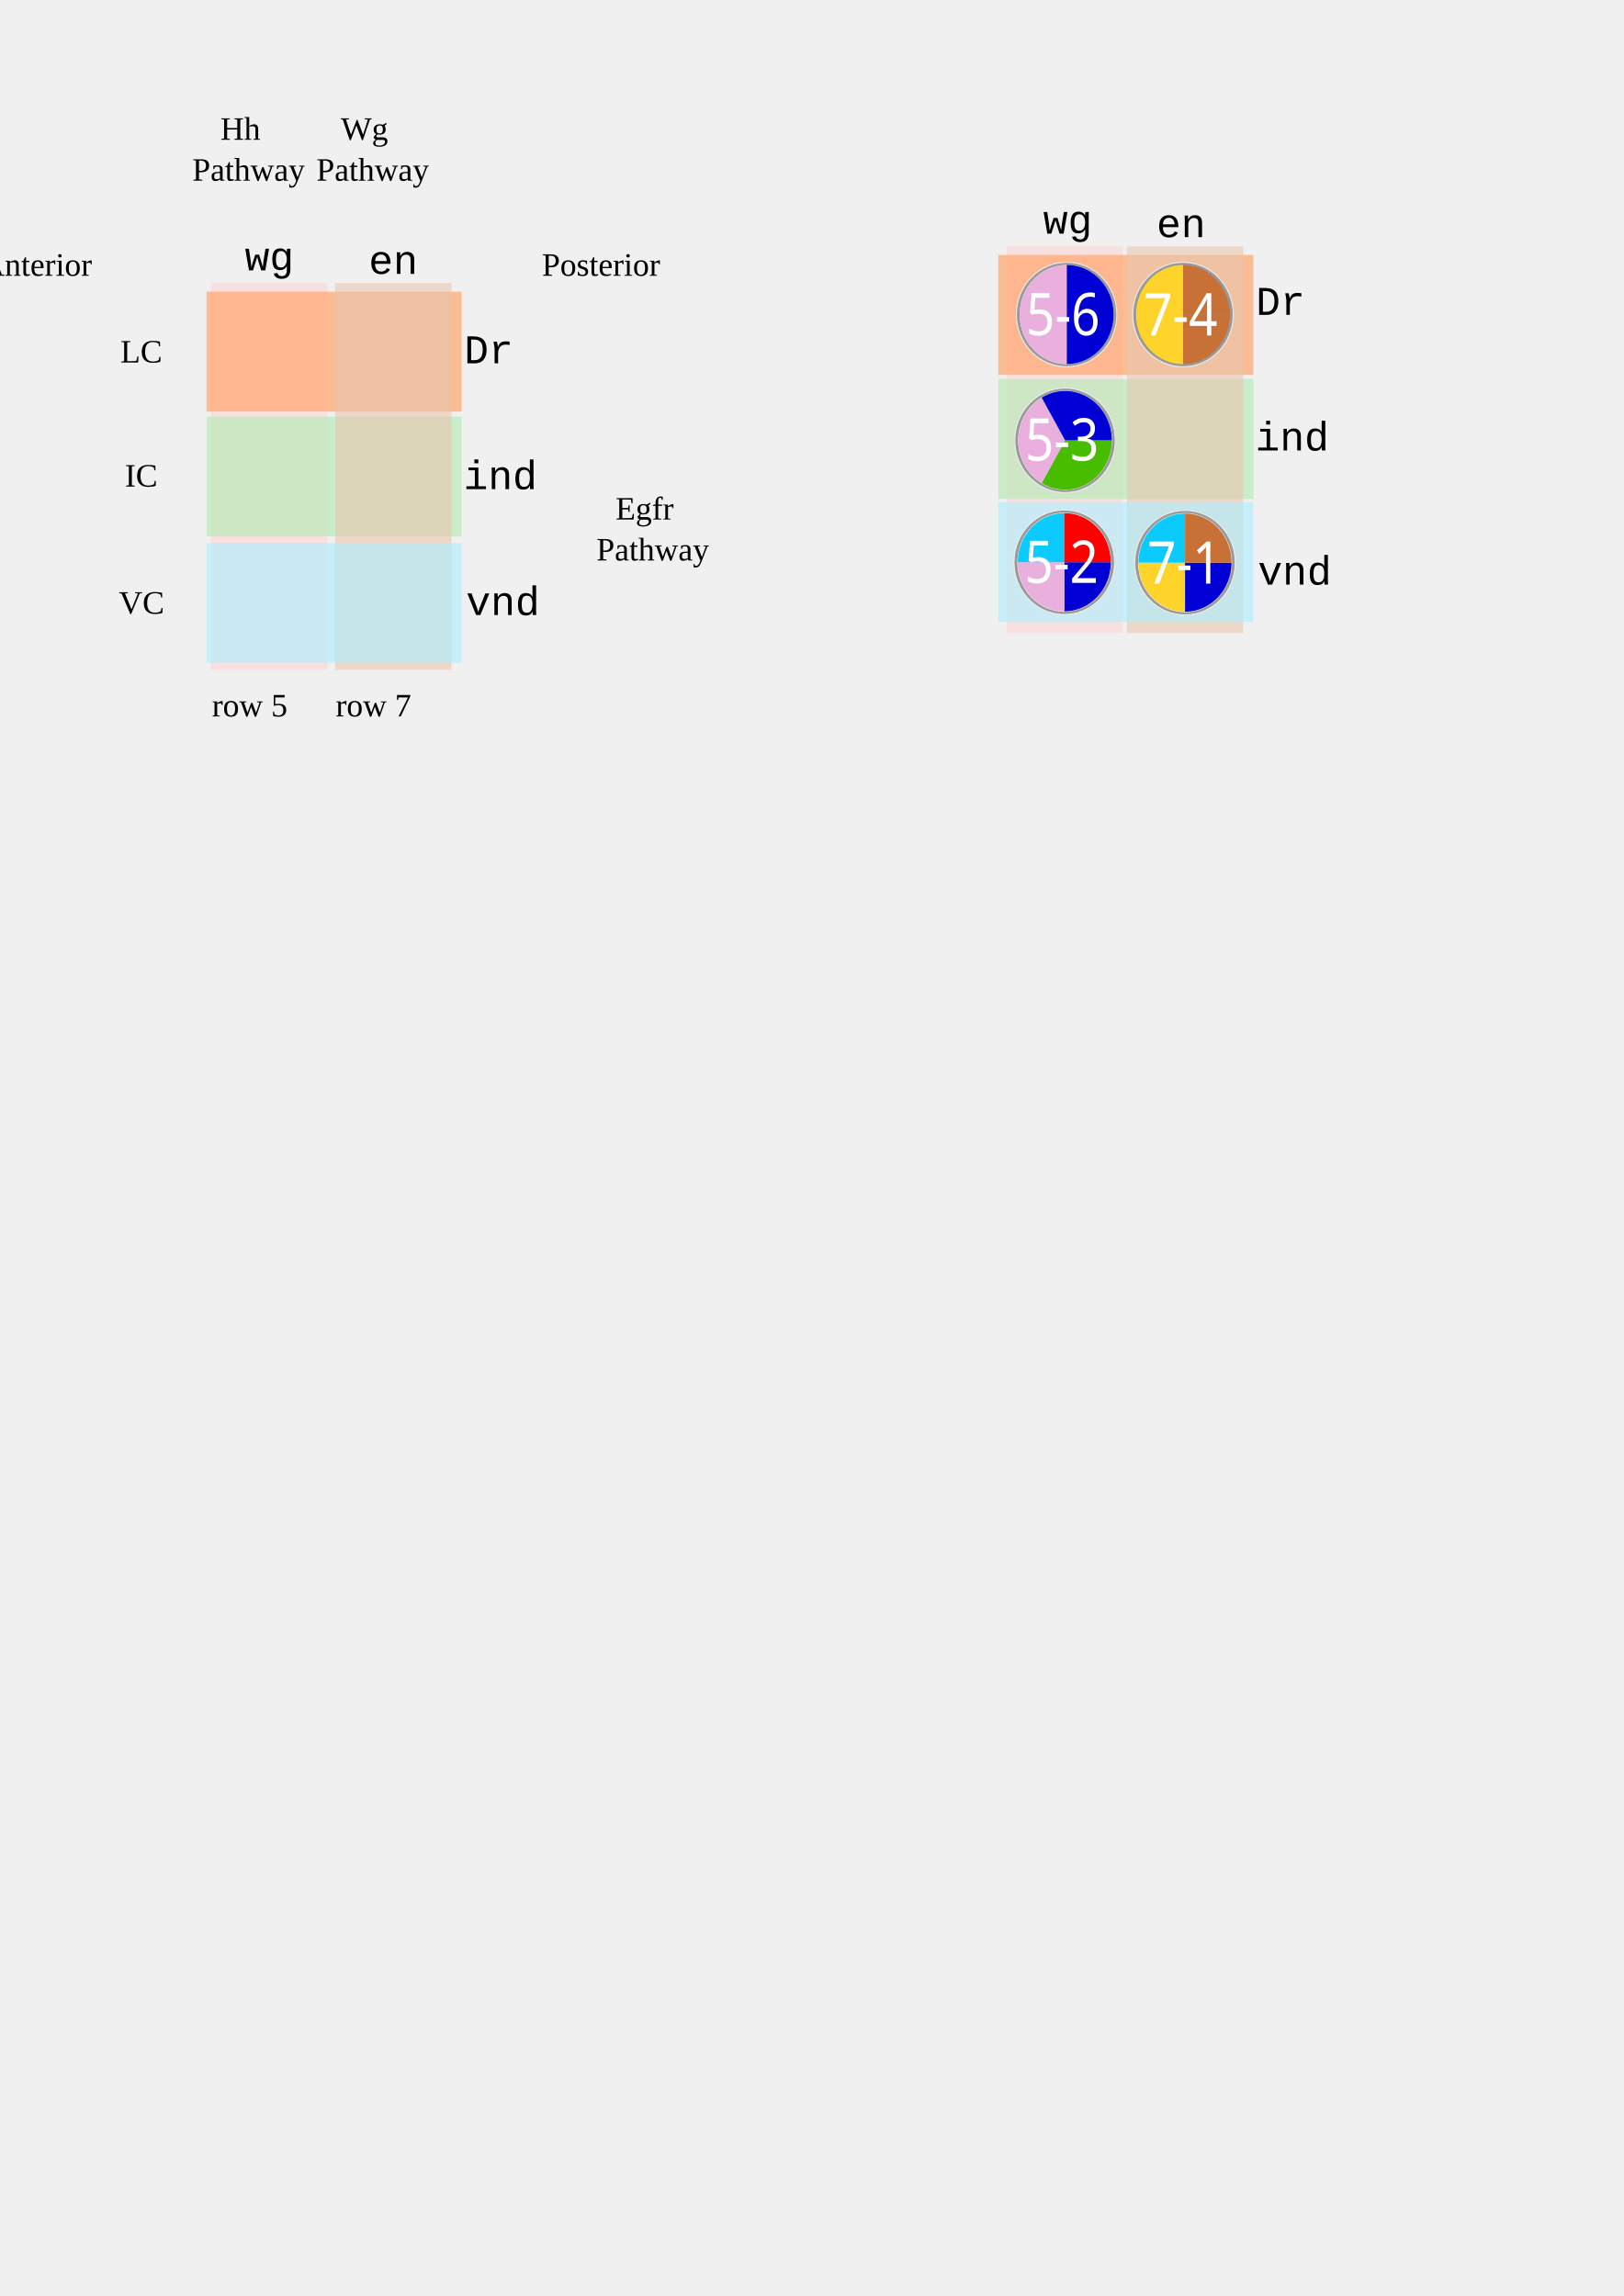
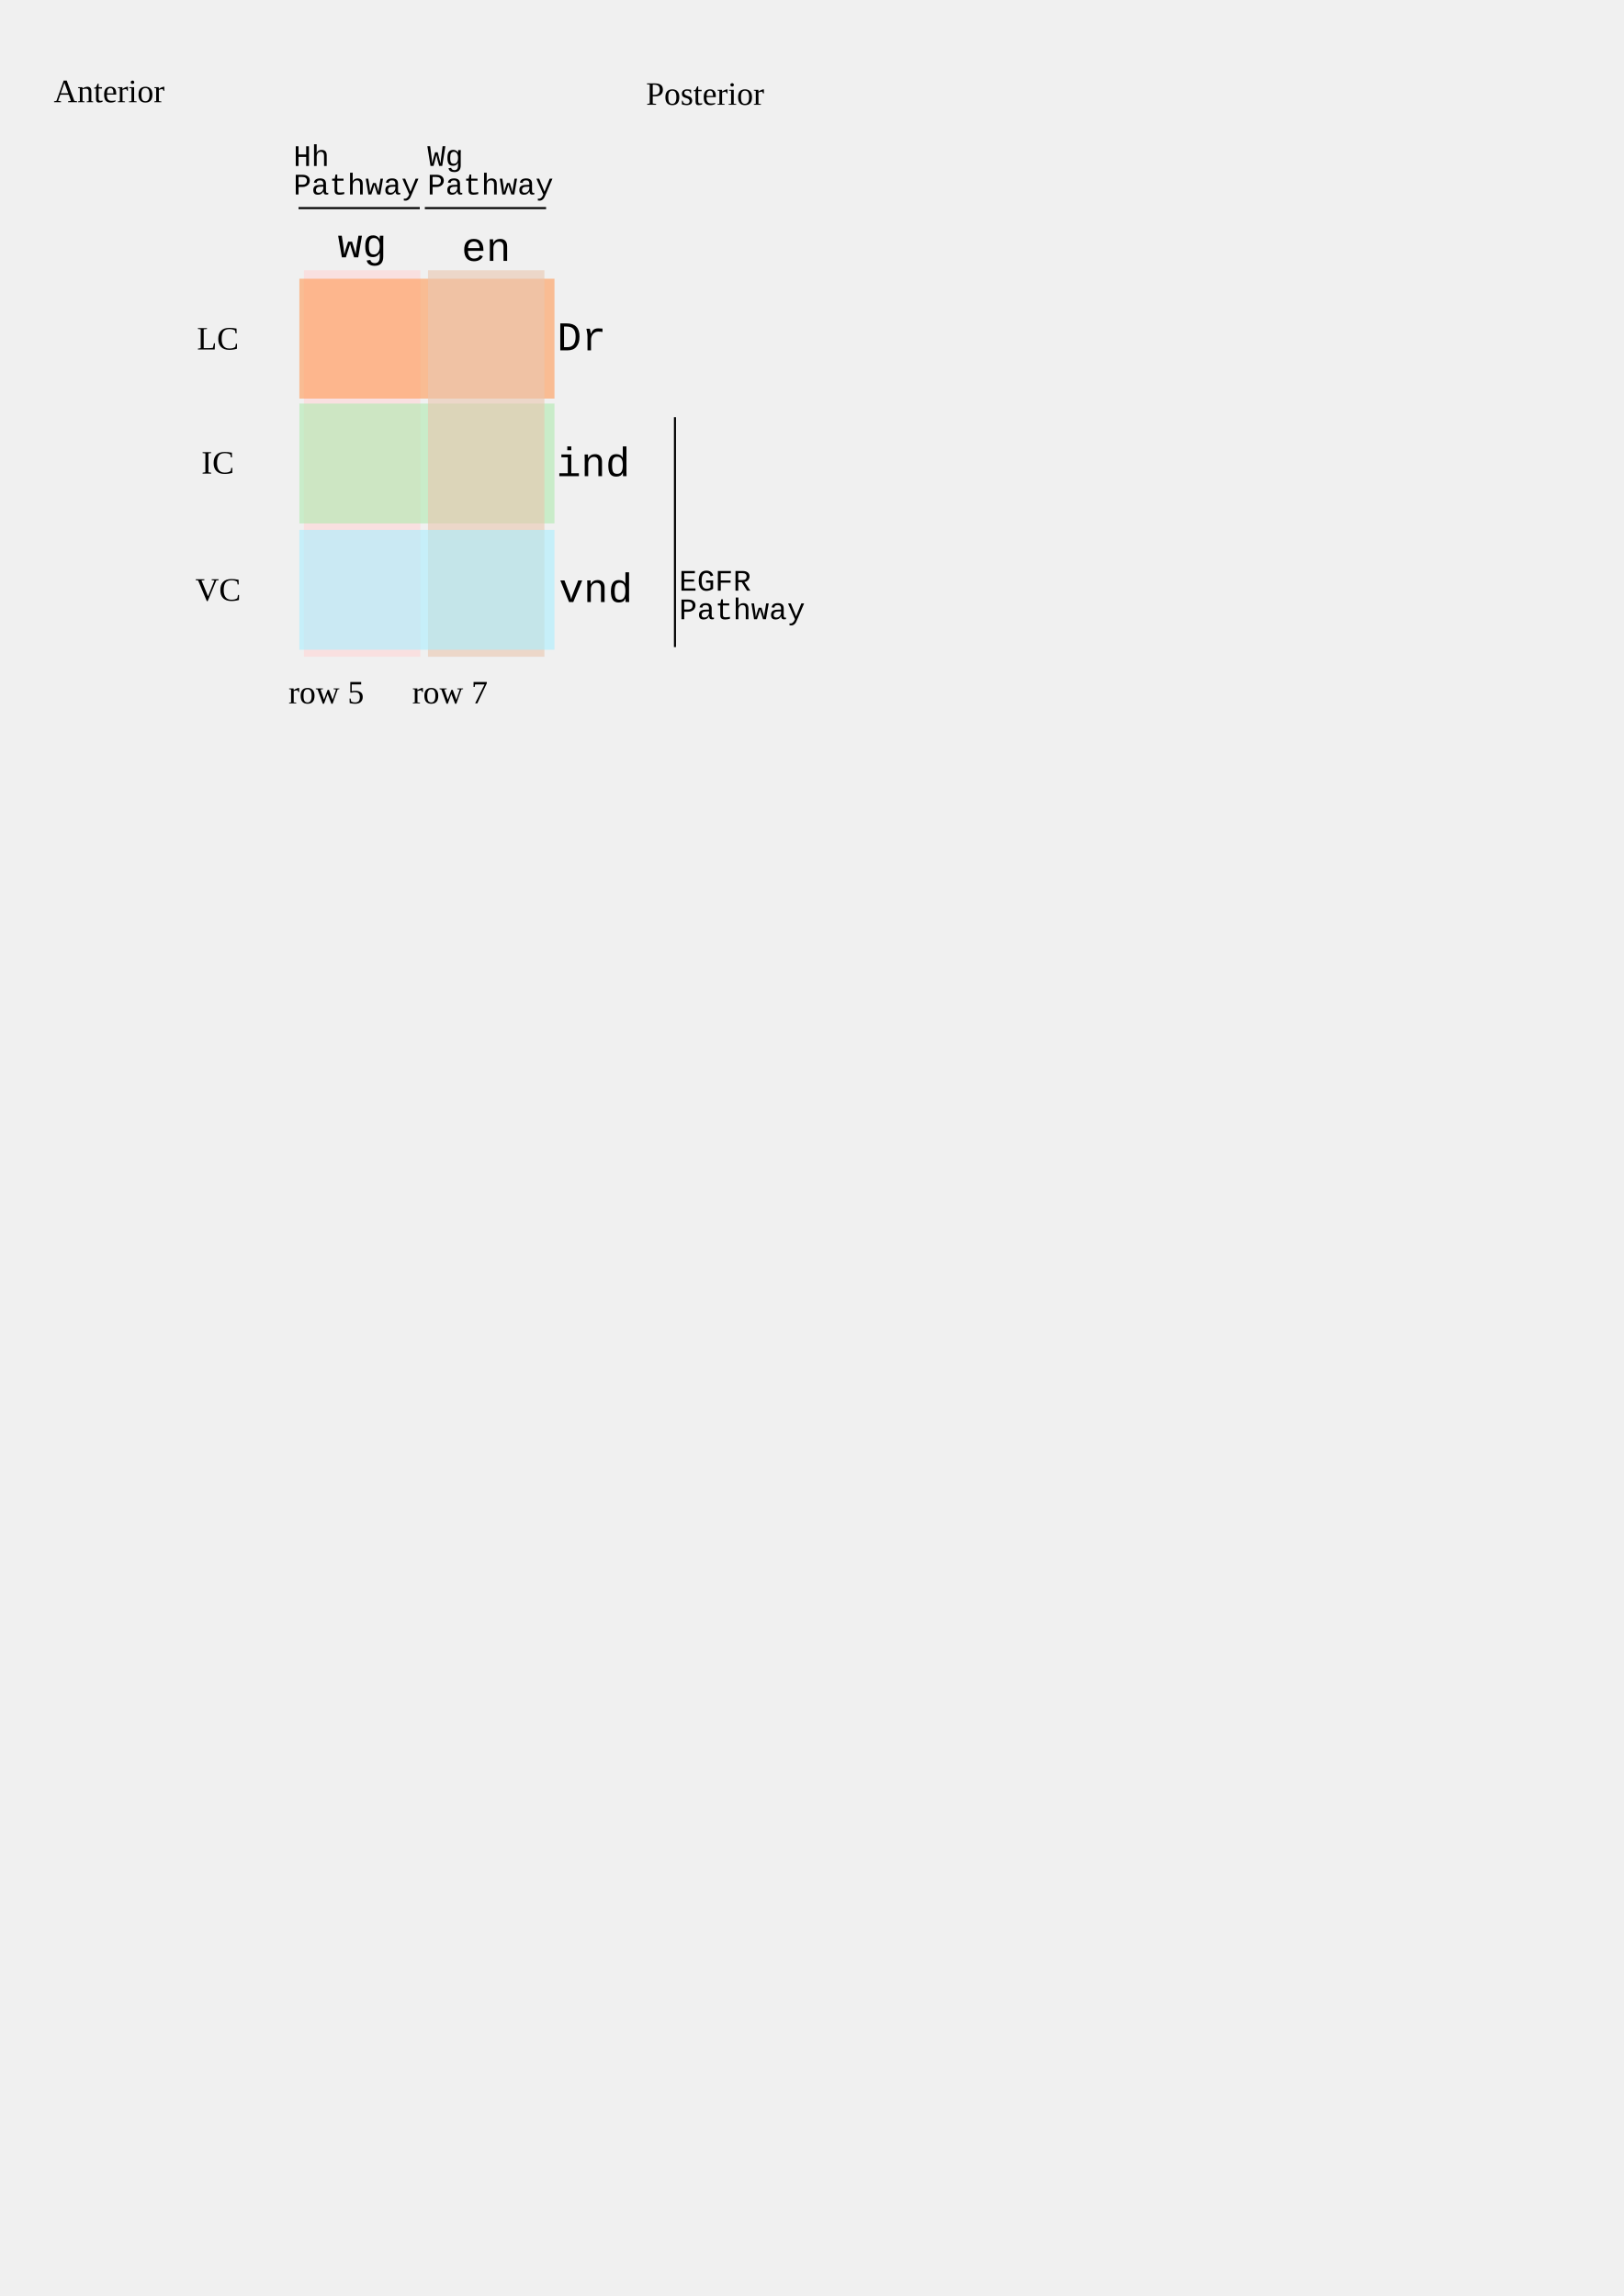
<svg xmlns="http://www.w3.org/2000/svg" width="210mm" height="297mm" viewBox="0 0 210 297" version="1.1" id="svg12131">
  <defs id="defs12128" />
  <g id="layer1">
-     <rect style="opacity:0.6;fill:#ffd5d5;fill-opacity:1;fill-rule:evenodd;stroke:#000000;stroke-width:0;stroke-linejoin:round;stroke-miterlimit:4;stroke-dasharray:none" id="rect1668" width="15.051" height="50" x="27.291" y="36.638" />
-     <rect style="opacity:0.6;fill:#ff9955;fill-opacity:1;fill-rule:evenodd;stroke:#000000;stroke-width:0;stroke-linejoin:round;stroke-miterlimit:4;stroke-dasharray:none" id="rect1668-3-9" width="15.505" height="32.995" x="37.735" y="-59.698" transform="rotate(90)" />
-     <rect style="opacity:0.6;fill:#afe9af;fill-opacity:1;fill-rule:evenodd;stroke:#000000;stroke-width:0;stroke-linejoin:round;stroke-miterlimit:4;stroke-dasharray:none" id="rect1668-3-9-5" width="15.505" height="32.995" x="53.885" y="-59.698" transform="rotate(90)" />
-     <rect style="opacity:0.6;fill:#e9c6af;fill-opacity:1;fill-rule:evenodd;stroke:#000000;stroke-width:0;stroke-linejoin:round;stroke-miterlimit:4;stroke-dasharray:none" id="rect1668-3" width="15.051" height="50" x="43.342" y="36.638" />
-     <rect style="opacity:0.6;fill:#aaeeff;fill-opacity:1;fill-rule:evenodd;stroke:#000000;stroke-width:0;stroke-linejoin:round;stroke-miterlimit:4;stroke-dasharray:none" id="rect1668-3-9-5-4" width="15.505" height="32.995" x="70.225" y="-59.698" transform="rotate(90)" />
-     <text xml:space="preserve" style="font-style:normal;font-variant:normal;font-weight:normal;font-stretch:normal;font-size:5.292px;line-height:1.25;font-family:'Courier New';-inkscape-font-specification:'Courier New';stroke-width:0.265" x="31.672" y="34.97" id="text5844">
-       <tspan id="tspan5842" style="font-style:normal;font-variant:normal;font-weight:normal;font-stretch:normal;font-size:5.292px;font-family:'Courier New';-inkscape-font-specification:'Courier New';stroke-width:0.265" x="31.672" y="34.97">wg</tspan>
-     </text>
-     <text xml:space="preserve" style="font-style:normal;font-variant:normal;font-weight:normal;font-stretch:normal;font-size:4.233px;line-height:1.25;font-family:'Times New Roman';-inkscape-font-specification:'Times New Roman, ';stroke-width:0.265" x="34.794" y="18.078" id="text5844-36">
-       <tspan id="tspan5842-9" style="font-style:normal;font-variant:normal;font-weight:normal;font-stretch:normal;font-size:4.233px;font-family:'Times New Roman';-inkscape-font-specification:'Times New Roman, ';text-align:center;text-anchor:middle;stroke-width:0.265" x="34.794" y="18.078">Hh</tspan>
-       <tspan style="font-style:normal;font-variant:normal;font-weight:normal;font-stretch:normal;font-size:4.233px;font-family:'Times New Roman';-inkscape-font-specification:'Times New Roman, ';text-align:center;text-anchor:middle;stroke-width:0.265" x="34.794" y="23.369" id="tspan8144">Pathway</tspan>
-     </text>
-     <text xml:space="preserve" style="font-style:normal;font-variant:normal;font-weight:normal;font-stretch:normal;font-size:4.233px;line-height:1.25;font-family:'Times New Roman';-inkscape-font-specification:'Times New Roman, ';stroke-width:0.265" x="7.367" y="35.668" id="text5844-36-5">
-       <tspan style="font-style:normal;font-variant:normal;font-weight:normal;font-stretch:normal;font-size:4.233px;font-family:'Times New Roman';-inkscape-font-specification:'Times New Roman, ';text-align:center;text-anchor:middle;stroke-width:0.265" x="7.367" y="35.668" id="tspan8144-15">Anterior</tspan>
-     </text>
-     <text xml:space="preserve" style="font-style:normal;font-variant:normal;font-weight:normal;font-stretch:normal;font-size:4.233px;line-height:1.25;font-family:'Times New Roman';-inkscape-font-specification:'Times New Roman, ';stroke-width:0.265" x="80.38" y="35.668" id="text5844-36-5-6">
-       <tspan style="font-style:normal;font-variant:normal;font-weight:normal;font-stretch:normal;font-size:4.233px;font-family:'Times New Roman';-inkscape-font-specification:'Times New Roman, ';text-align:center;text-anchor:middle;stroke-width:0.265" x="80.38" y="35.668" id="tspan8144-15-0">Posterior</tspan>
-     </text>
-     <text xml:space="preserve" style="font-style:normal;font-variant:normal;font-weight:normal;font-stretch:normal;font-size:4.233px;line-height:1.25;font-family:'Times New Roman';-inkscape-font-specification:'Times New Roman, ';stroke-width:0.265" x="34.943" y="92.668" id="text5844-36-0">
-       <tspan style="font-style:normal;font-variant:normal;font-weight:normal;font-stretch:normal;font-size:4.233px;font-family:'Times New Roman';-inkscape-font-specification:'Times New Roman, ';text-align:center;text-anchor:middle;stroke-width:0.265" x="34.943" y="92.668" id="tspan8144-5">row 5</tspan>
-     </text>
-     <text xml:space="preserve" style="font-style:normal;font-variant:normal;font-weight:normal;font-stretch:normal;font-size:4.233px;line-height:1.25;font-family:'Times New Roman';-inkscape-font-specification:'Times New Roman, ';stroke-width:0.265" x="20.926" y="46.889" id="text5844-36-0-0">
-       <tspan style="font-style:normal;font-variant:normal;font-weight:normal;font-stretch:normal;font-size:4.233px;font-family:'Times New Roman';-inkscape-font-specification:'Times New Roman, ';text-align:center;text-anchor:middle;stroke-width:0.265" x="20.926" y="46.889" id="tspan8144-5-0">LC</tspan>
-     </text>
-     <text xml:space="preserve" style="font-style:normal;font-variant:normal;font-weight:normal;font-stretch:normal;font-size:4.233px;line-height:1.25;font-family:'Times New Roman';-inkscape-font-specification:'Times New Roman, ';stroke-width:0.265" x="20.913" y="62.938" id="text5844-36-0-0-4">
-       <tspan style="font-style:normal;font-variant:normal;font-weight:normal;font-stretch:normal;font-size:4.233px;font-family:'Times New Roman';-inkscape-font-specification:'Times New Roman, ';text-align:center;text-anchor:middle;stroke-width:0.265" x="20.913" y="62.938" id="tspan8144-5-0-0">IC</tspan>
-     </text>
-     <text xml:space="preserve" style="font-style:normal;font-variant:normal;font-weight:normal;font-stretch:normal;font-size:4.233px;line-height:1.25;font-family:'Times New Roman';-inkscape-font-specification:'Times New Roman, ';stroke-width:0.265" x="20.956" y="79.379" id="text5844-36-0-0-1">
-       <tspan style="font-style:normal;font-variant:normal;font-weight:normal;font-stretch:normal;font-size:4.233px;font-family:'Times New Roman';-inkscape-font-specification:'Times New Roman, ';text-align:center;text-anchor:middle;stroke-width:0.265" x="20.956" y="79.379" id="tspan8144-5-0-2">VC</tspan>
-     </text>
-     <text xml:space="preserve" style="font-style:normal;font-variant:normal;font-weight:normal;font-stretch:normal;font-size:4.233px;line-height:1.25;font-family:'Times New Roman';-inkscape-font-specification:'Times New Roman, ';stroke-width:0.265" x="50.949" y="92.668" id="text5844-36-0-9">
-       <tspan style="font-style:normal;font-variant:normal;font-weight:normal;font-stretch:normal;font-size:4.233px;font-family:'Times New Roman';-inkscape-font-specification:'Times New Roman, ';text-align:center;text-anchor:middle;stroke-width:0.265" x="50.949" y="92.668" id="tspan8144-5-2">row 7</tspan>
-     </text>
-     <text xml:space="preserve" style="font-style:normal;font-variant:normal;font-weight:normal;font-stretch:normal;font-size:4.233px;line-height:1.25;font-family:'Times New Roman';-inkscape-font-specification:'Times New Roman, ';text-align:center;text-anchor:middle;stroke-width:0.265" x="50.845" y="18.078" id="text5844-36-7">
-       <tspan id="tspan5842-9-8" style="font-style:normal;font-variant:normal;font-weight:normal;font-stretch:normal;font-size:4.233px;font-family:'Times New Roman';-inkscape-font-specification:'Times New Roman, ';text-align:center;text-anchor:middle;stroke-width:0.265" x="50.845" y="18.078">Wg</tspan>
-       <tspan style="font-style:normal;font-variant:normal;font-weight:normal;font-stretch:normal;font-size:4.233px;font-family:'Times New Roman';-inkscape-font-specification:'Times New Roman, ';text-align:center;text-anchor:middle;stroke-width:0.265" x="50.845" y="23.369" id="tspan8144-1">Pathway</tspan>
-     </text>
-     <text xml:space="preserve" style="font-style:normal;font-variant:normal;font-weight:normal;font-stretch:normal;font-size:4.233px;line-height:1.25;font-family:'Times New Roman';-inkscape-font-specification:'Times New Roman, ';text-align:center;text-anchor:middle;stroke-width:0.265" x="87.075" y="67.202" id="text5844-36-7-0">
-       <tspan id="tspan5842-9-8-4" style="font-style:normal;font-variant:normal;font-weight:normal;font-stretch:normal;font-size:4.233px;font-family:'Times New Roman';-inkscape-font-specification:'Times New Roman, ';text-align:center;text-anchor:middle;stroke-width:0.265" x="87.075" y="67.202">Egfr</tspan>
-       <tspan style="font-style:normal;font-variant:normal;font-weight:normal;font-stretch:normal;font-size:4.233px;font-family:'Times New Roman';-inkscape-font-specification:'Times New Roman, ';text-align:center;text-anchor:middle;stroke-width:0.265" x="87.075" y="72.494" id="tspan8144-1-6">Pathway</tspan>
-     </text>
-     <text xml:space="preserve" style="font-style:normal;font-variant:normal;font-weight:normal;font-stretch:normal;font-size:5.292px;line-height:1.25;font-family:'Courier New';-inkscape-font-specification:'Courier New';stroke-width:0.265" x="60.027" y="46.999" id="text5844-1">
-       <tspan id="tspan5842-5" style="font-style:normal;font-variant:normal;font-weight:normal;font-stretch:normal;font-size:5.292px;font-family:'Courier New';-inkscape-font-specification:'Courier New';stroke-width:0.265" x="60.027" y="46.999">Dr</tspan>
-     </text>
-     <text xml:space="preserve" style="font-style:normal;font-variant:normal;font-weight:normal;font-stretch:normal;font-size:5.292px;line-height:1.25;font-family:'Courier New';-inkscape-font-specification:'Courier New';stroke-width:0.265" x="59.947" y="63.271" id="text5844-1-3">
-       <tspan id="tspan5842-5-4" style="font-style:normal;font-variant:normal;font-weight:normal;font-stretch:normal;font-size:5.292px;font-family:'Courier New';-inkscape-font-specification:'Courier New';stroke-width:0.265" x="59.947" y="63.271">ind</tspan>
-     </text>
-     <text xml:space="preserve" style="font-style:normal;font-variant:normal;font-weight:normal;font-stretch:normal;font-size:5.292px;line-height:1.25;font-family:'Courier New';-inkscape-font-specification:'Courier New';stroke-width:0.265" x="60.283" y="79.557" id="text5844-1-8">
-       <tspan id="tspan5842-5-1" style="font-style:normal;font-variant:normal;font-weight:normal;font-stretch:normal;font-size:5.292px;font-family:'Courier New';-inkscape-font-specification:'Courier New';stroke-width:0.265" x="60.283" y="79.557">vnd</tspan>
-     </text>
-     <text xml:space="preserve" style="font-style:normal;font-variant:normal;font-weight:normal;font-stretch:normal;font-size:5.292px;line-height:1.25;font-family:'Courier New';-inkscape-font-specification:'Courier New';stroke-width:0.265" x="47.681" y="35.426" id="text5844-3">
-       <tspan id="tspan5842-1" style="font-style:normal;font-variant:normal;font-weight:normal;font-stretch:normal;font-size:5.292px;font-family:'Courier New';-inkscape-font-specification:'Courier New';stroke-width:0.265" x="47.681" y="35.426">en</tspan>
-     </text>
-     <g id="g12126-3" transform="translate(14.03738,-53.11535)">
-       <g id="g1487-8" transform="matrix(0.2432072,0,0,0.2566447,102.0381,76.58721)">
-         <rect style="opacity:0.6;fill:#ffd5d5;fill-opacity:1;fill-rule:evenodd;stroke:#000000;stroke-width:0;stroke-linejoin:round;stroke-miterlimit:4;stroke-dasharray:none" id="rect1668-2" width="61.886" height="194.822" x="57.954" y="32.79" />
-         <rect style="opacity:0.6;fill:#ff9955;fill-opacity:1;fill-rule:evenodd;stroke:#000000;stroke-width:0;stroke-linejoin:round;stroke-miterlimit:4;stroke-dasharray:none" id="rect1668-3-9-3" width="60.416" height="135.666" x="37.064" y="-189.237" transform="rotate(90)" />
-         <rect style="opacity:0.6;fill:#afe9af;fill-opacity:1;fill-rule:evenodd;stroke:#000000;stroke-width:0;stroke-linejoin:round;stroke-miterlimit:4;stroke-dasharray:none" id="rect1668-3-9-5-5" width="60.416" height="135.666" x="99.597" y="-189.237" transform="rotate(90)" />
-         <rect style="opacity:0.6;fill:#e9c6af;fill-opacity:1;fill-rule:evenodd;stroke:#000000;stroke-width:0;stroke-linejoin:round;stroke-miterlimit:4;stroke-dasharray:none" id="rect1668-3-1" width="61.886" height="194.822" x="121.956" y="32.79" />
-         <rect style="opacity:0.6;fill:#aaeeff;fill-opacity:1;fill-rule:evenodd;stroke:#000000;stroke-width:0;stroke-linejoin:round;stroke-miterlimit:4;stroke-dasharray:none" id="rect1668-3-9-5-4-1" width="60.416" height="135.666" x="161.6" y="-189.237" transform="rotate(90)" />
-         <g id="g1409-9" transform="translate(31.30807,-65.03121)">
-           <g id="g1371-4">
-             <ellipse cx="57.807" cy="195.508" style="fill:#999999;stroke:#ececec;stroke-width:0.531" id="circle20478-8-6-6" rx="26.721" ry="26.342" />
-             <text xml:space="preserve" style="font-style:normal;font-weight:normal;font-size:6.143px;line-height:1.25;font-family:sans-serif;fill:#ffffff;fill-opacity:1;stroke:none;stroke-width:0.066" x="52.451" y="197.741" id="text20506-4-9-7">
-               <tspan id="tspan20504-7-7-5" style="font-size:6.143px;fill:#ffffff;stroke-width:0.066" x="52.451" y="197.741">5-3</tspan>
-             </text>
-             <ellipse cx="57.807" cy="195.508" style="fill:#f9f9f9;stroke:#ececec;stroke-width:0.249" id="circle5699-1" rx="24.876" ry="24.876" />
-             <path style="fill:#48bd00;fill-opacity:1;stroke:none;stroke-width:0.249" id="path5705-0" d="m 82.683,195.508 a 24.876,24.876 0 0 1 -12.438,21.543 24.876,24.876 0 0 1 -24.876,1e-5 l 12.438,-21.543 z" />
-             <path style="fill:#e9afdd;fill-opacity:1;stroke:none;stroke-width:0.249" id="path5711-5" d="M 45.369,217.051 A 24.876,24.876 0 0 1 32.931,195.508 24.876,24.876 0 0 1 45.369,173.965 l 12.438,21.543 z" />
-             <path style="fill:#0000d4;fill-opacity:1;stroke:none;stroke-width:0.249" id="path5717-8" d="m 45.369,173.965 a 24.876,24.876 0 0 1 24.876,-2e-5 24.876,24.876 0 0 1 12.438,21.543 l -24.876,3e-5 z" />
-           </g>
-           <text xml:space="preserve" style="font-style:normal;font-variant:normal;font-weight:normal;font-stretch:normal;font-size:28.222px;line-height:1.25;font-family:'PT Sans Caption';-inkscape-font-specification:'PT Sans Caption';fill:#ffffff;fill-opacity:1;stroke:none;stroke-width:0.24" x="38.498" y="195.329" id="text20506-7-9" transform="scale(0.9494964,1.05319)">
-             <tspan id="tspan20504-1-9" style="font-style:normal;font-variant:normal;font-weight:normal;font-stretch:normal;font-size:28.222px;font-family:'PT Sans Caption';-inkscape-font-specification:'PT Sans Caption';fill:#ffffff;stroke-width:0.24" x="38.498" y="195.329">5-3</tspan>
-           </text>
-         </g>
-         <g id="g1397-8" transform="translate(30.7893,-62.46048)">
-           <ellipse cx="57.906" cy="254.385" style="fill:#999999;stroke:#ececec;stroke-width:0.531" id="circle20478-8-1-4" rx="26.721" ry="26.342" />
-           <g id="g1361-5">
-             <ellipse cx="57.906" cy="254.385" style="fill:#f9f9f9;stroke:#ececec;stroke-width:0.495" id="circle20478-3" rx="24.753" ry="24.753" />
-             <path style="fill:#0000d4;fill-opacity:1;stroke:none;stroke-width:0.495" id="path20484-20" d="M 82.659,254.385 A 24.753,24.753 0 0 1 57.906,279.137 v -24.753 z" />
-             <path style="fill:#e9afdd;fill-opacity:1;stroke:none;stroke-width:0.495" id="path20490-5" d="M 57.906,279.137 A 24.753,24.753 0 0 1 33.153,254.385 h 24.753 z" />
-             <path style="fill:#0bcbfe;fill-opacity:1;stroke:none;stroke-width:0.495" id="path20496-4" d="m 33.153,254.385 a 24.753,24.753 0 0 1 24.753,-24.753 v 24.753 z" />
-             <path style="fill:#ff0000;fill-opacity:1;stroke:none;stroke-width:0.495" id="path20502-10" d="m 57.906,229.632 a 24.753,24.753 0 0 1 24.753,24.753 l -24.753,4e-5 z" />
-             <ellipse id="path20626-86" style="fill:#ffffff;stroke:#000000;stroke-width:0.131" cx="60.304" cy="244.459" rx="0.026" ry="0.026" />
-             <ellipse id="path20628-4" style="fill:#ffffff;stroke:#000000;stroke-width:0.131" cx="60.304" cy="244.459" rx="0.026" ry="0.026" />
-           </g>
-           <text xml:space="preserve" style="font-style:normal;font-variant:normal;font-weight:normal;font-stretch:normal;font-size:28.222px;line-height:1.25;font-family:'PT Sans Caption';-inkscape-font-specification:'PT Sans Caption';fill:#ffffff;fill-opacity:1;stroke:none;stroke-width:0.24" x="38.771" y="251.415" id="text20506-7-1-7" transform="scale(0.9494964,1.05319)">
-             <tspan id="tspan20504-1-5-1" style="font-style:normal;font-variant:normal;font-weight:normal;font-stretch:normal;font-size:28.222px;font-family:'PT Sans Caption';-inkscape-font-specification:'PT Sans Caption';fill:#ffffff;stroke-width:0.24" x="38.771" y="251.415">5-2</tspan>
-           </text>
-         </g>
-         <g id="g1606-5" transform="translate(50.5013,-68.3401)">
-           <ellipse cx="39.454" cy="135.418" style="fill:#999999;stroke:#ececec;stroke-width:0.531" id="circle20478-8-9-3" rx="26.721" ry="26.342" />
-           <circle cx="39.454" cy="135.418" style="fill:#f9f9f9;stroke:#ececec;stroke-width:0.249" id="circle24284-4" r="24.876" />
-           <g id="g31595-2" transform="matrix(0.5,0,0,1,76.65398,-178.6432)">
-             <path style="fill:#0000d4;fill-opacity:1;stroke:none" id="path24290-9" transform="rotate(-90)" d="m -289.061,-74.401 a 25,50 0 0 1 -25,50 25,50 0 0 1 -25,-50 h 25 z" />
-             <path style="fill:#e9afdd;fill-opacity:1;stroke:none" id="path24296-5" transform="rotate(-90)" d="m -339.061,-74.401 a 25,50 0 0 1 25,-50 25,50 0 0 1 25,50 l -25,6.5e-5 z" />
-           </g>
-           <text xml:space="preserve" style="font-style:normal;font-variant:normal;font-weight:normal;font-stretch:normal;font-size:28.222px;line-height:1.25;font-family:'PT Sans Caption';-inkscape-font-specification:'PT Sans Caption';fill:#ffffff;fill-opacity:1;stroke:none;stroke-width:0.24" x="18.858" y="138.457" id="text20506-7-3-3" transform="scale(0.9494964,1.05319)">
-             <tspan style="font-style:normal;font-variant:normal;font-weight:normal;font-stretch:normal;font-size:28.222px;font-family:'PT Sans Caption';-inkscape-font-specification:'PT Sans Caption';fill:#ffffff;stroke-width:0.24" x="18.858" y="138.457" id="tspan1135-1">5-6</tspan>
-           </text>
-         </g>
-         <g id="g1457-6" transform="translate(34.55704,-62.25049)">
-           <ellipse cx="118.342" cy="254.385" style="fill:#999999;stroke:#ececec;stroke-width:0.531" id="circle20478-8-7-9" rx="26.721" ry="26.342" />
-           <g id="g1439-6">
-             <g id="g1352-1">
-               <circle cx="118.342" cy="254.385" style="fill:#f9f9f9;stroke:#ececec;stroke-width:0.495" id="circle20478-8-4-4" r="24.752" />
-               <path style="fill:#0000d4;fill-opacity:1;stroke:none" id="path20484-2-0-8" d="m 143.095,254.385 a 24.752,24.752 0 0 1 -24.752,24.752 v -24.752 z" />
-               <path style="fill:#ffd42a;fill-opacity:1;stroke:none" id="path20490-9-6-8" d="M 118.342,279.137 A 24.752,24.752 0 0 1 93.59,254.385 h 24.752 z" />
-               <path style="fill:#0bcbfe;fill-opacity:1;stroke:none" id="path20496-6-4-4" d="m 93.59,254.385 a 24.752,24.752 0 0 1 24.752,-24.752 v 24.752 z" />
-               <path style="fill:#c87137;fill-opacity:1;stroke:none" id="path20502-1-9-8" d="m 118.342,229.632 a 24.752,24.752 0 0 1 24.752,24.752 l -24.752,4e-5 z" />
-               <circle id="path20626-8-3-6" style="fill:#ffffff;stroke:#000000;stroke-width:0.131" cx="121.345" cy="244.822" r="0.026" />
-               <circle id="path20628-1-9-3" style="fill:#ffffff;stroke:#000000;stroke-width:0.131" cx="118.342" cy="254.385" r="0.026" />
-               <circle id="path20630-2-4-0" style="fill:#ffffff;stroke:#000000;stroke-width:0.131" cx="122.32" cy="237.998" r="0.026" />
-               <circle id="path20626-8-7-3-2" style="fill:#ffffff;stroke:#000000;stroke-width:0.131" cx="118.342" cy="254.385" r="0.026" />
-               <circle id="path20630-2-3-3-5" style="fill:#ffffff;stroke:#000000;stroke-width:0.131" cx="118.342" cy="254.385" r="0.026" />
-               <text xml:space="preserve" style="font-style:normal;font-variant:normal;font-weight:normal;font-stretch:normal;font-size:28.222px;line-height:1.25;font-family:'PT Sans Caption';-inkscape-font-specification:'PT Sans Caption';fill:#ffffff;fill-opacity:1;stroke:none;stroke-width:0.24" x="103.571" y="251.584" id="text20506-7-3-4-4-3" transform="scale(0.9494964,1.05319)">
-                 <tspan style="font-style:normal;font-variant:normal;font-weight:normal;font-stretch:normal;font-size:28.222px;font-family:'PT Sans Caption';-inkscape-font-specification:'PT Sans Caption';fill:#ffffff;stroke-width:0.24" x="103.571" y="251.584" id="tspan1135-7-5-8">7-1</tspan>
-               </text>
-             </g>
-           </g>
-         </g>
-         <g id="g1597-3" transform="translate(50.5013,-68.3401)">
-           <ellipse cx="101.348" cy="135.418" style="fill:#999999;stroke:#ececec;stroke-width:0.531" id="circle20478-8-0-4" rx="26.721" ry="26.342" />
-           <path style="fill:#c87137;fill-opacity:1;stroke:none;stroke-width:0.5" id="path20484-2-2" d="m 126.348,135.418 a 25,25 0 0 1 -25,25 v -25 z" />
-           <path style="fill:#c87137;fill-opacity:1;stroke:none;stroke-width:0.5" id="path20502-1-0" d="m 101.348,110.418 a 25,25 0 0 1 25,25 l -25,3e-5 z" />
-           <ellipse id="path20626-8-1" style="fill:#ffffff;stroke:#000000;stroke-width:0.126" cx="101.865" cy="126.116" rx="0.025" ry="0.025" />
-           <ellipse id="path20628-1-3" style="fill:#ffffff;stroke:#000000;stroke-width:0.126" cx="101.865" cy="126.116" rx="0.025" ry="0.025" />
-           <ellipse id="path20630-2-2" style="fill:#ffffff;stroke:#000000;stroke-width:0.126" cx="102.8" cy="119.567" rx="0.025" ry="0.025" />
-           <path style="fill:#ffd42a;fill-opacity:1;stroke:none;stroke-width:0.707" id="path24296-0-9" transform="rotate(-90)" d="m -160.418,101.348 a 25,25 0 0 1 25,-25 25,25 0 0 1 25,25 l -25,3e-5 z" />
-           <text xml:space="preserve" style="font-style:normal;font-variant:normal;font-weight:normal;font-stretch:normal;font-size:28.222px;line-height:1.25;font-family:'PT Sans Caption';-inkscape-font-specification:'PT Sans Caption';fill:#ffffff;fill-opacity:1;stroke:none;stroke-width:0.24" x="84.699" y="138.598" id="text20506-7-3-4-0" transform="scale(0.9494964,1.05319)">
-             <tspan style="font-style:normal;font-variant:normal;font-weight:normal;font-stretch:normal;font-size:28.222px;font-family:'PT Sans Caption';-inkscape-font-specification:'PT Sans Caption';fill:#ffffff;stroke-width:0.24" x="84.699" y="138.598" id="tspan1135-7-9">7-4</tspan>
-           </text>
-         </g>
+     <g id="g269">
+       <g id="g364">
+         <rect style="opacity:0.6;fill:#ffd5d5;fill-opacity:1;fill-rule:evenodd;stroke:#000000;stroke-width:0;stroke-linejoin:round;stroke-miterlimit:4;stroke-dasharray:none" id="rect1668" width="15.051" height="50" x="39.307" y="34.956" />
+         <rect style="opacity:0.6;fill:#ff9955;fill-opacity:1;fill-rule:evenodd;stroke:#000000;stroke-width:0;stroke-linejoin:round;stroke-miterlimit:4;stroke-dasharray:none" id="rect1668-3-9" width="15.505" height="32.995" x="36.053" y="-71.713" transform="rotate(90)" />
+         <rect style="opacity:0.6;fill:#afe9af;fill-opacity:1;fill-rule:evenodd;stroke:#000000;stroke-width:0;stroke-linejoin:round;stroke-miterlimit:4;stroke-dasharray:none" id="rect1668-3-9-5" width="15.505" height="32.995" x="52.203" y="-71.713" transform="rotate(90)" />
+         <rect style="opacity:0.6;fill:#e9c6af;fill-opacity:1;fill-rule:evenodd;stroke:#000000;stroke-width:0;stroke-linejoin:round;stroke-miterlimit:4;stroke-dasharray:none" id="rect1668-3" width="15.051" height="50" x="55.358" y="34.956" />
+         <rect style="opacity:0.6;fill:#aaeeff;fill-opacity:1;fill-rule:evenodd;stroke:#000000;stroke-width:0;stroke-linejoin:round;stroke-miterlimit:4;stroke-dasharray:none" id="rect1668-3-9-5-4" width="15.505" height="32.995" x="68.543" y="-71.713" transform="rotate(90)" />
+         <text xml:space="preserve" style="font-style:normal;font-variant:normal;font-weight:normal;font-stretch:normal;font-size:5.292px;line-height:1.25;font-family:'Courier New';-inkscape-font-specification:'Courier New';stroke-width:0.265" x="43.688" y="33.288" id="text5844">
+           <tspan id="tspan5842" style="font-style:normal;font-variant:normal;font-weight:normal;font-stretch:normal;font-size:5.292px;font-family:'Courier New';-inkscape-font-specification:'Courier New';stroke-width:0.265" x="43.688" y="33.288">wg</tspan>
+         </text>
+         <text xml:space="preserve" style="font-style:normal;font-variant:normal;font-weight:normal;font-stretch:normal;font-size:3.881px;line-height:0.95;font-family:'Courier New';-inkscape-font-specification:'Courier New';text-align:start;text-anchor:start;stroke-width:0.265" x="37.941" y="21.468" id="text5844-36">
+           <tspan id="tspan5842-9" style="font-style:normal;font-variant:normal;font-weight:normal;font-stretch:normal;font-size:3.881px;font-family:'Courier New';-inkscape-font-specification:'Courier New';text-align:start;text-anchor:start;stroke-width:0.265" x="37.941" y="21.468">Hh</tspan>
+           <tspan style="font-style:normal;font-variant:normal;font-weight:normal;font-stretch:normal;font-size:3.881px;font-family:'Courier New';-inkscape-font-specification:'Courier New';text-align:start;text-anchor:start;stroke-width:0.265" x="37.941" y="25.155" id="tspan8144">Pathway</tspan>
+         </text>
+         <text xml:space="preserve" style="font-style:normal;font-variant:normal;font-weight:normal;font-stretch:normal;font-size:4.233px;line-height:1.25;font-family:'Times New Roman';-inkscape-font-specification:'Times New Roman, ';stroke-width:0.265" x="18.877" y="13.216" id="text5844-36-5">
+           <tspan style="font-style:normal;font-variant:normal;font-weight:normal;font-stretch:normal;font-size:4.233px;font-family:'Times New Roman';-inkscape-font-specification:'Times New Roman, ';text-align:center;text-anchor:middle;stroke-width:0.265" x="18.877" y="13.216" id="tspan8144-15">Anterior</tspan>
+         </text>
+         <text xml:space="preserve" style="font-style:normal;font-variant:normal;font-weight:normal;font-stretch:normal;font-size:4.233px;line-height:1.25;font-family:'Times New Roman';-inkscape-font-specification:'Times New Roman, ';stroke-width:0.265" x="95.954" y="13.553" id="text5844-36-5-6">
+           <tspan style="font-style:normal;font-variant:normal;font-weight:normal;font-stretch:normal;font-size:4.233px;font-family:'Times New Roman';-inkscape-font-specification:'Times New Roman, ';text-align:center;text-anchor:middle;stroke-width:0.265" x="95.954" y="13.553" id="tspan8144-15-0">Posterior</tspan>
+         </text>
+         <text xml:space="preserve" style="font-style:normal;font-variant:normal;font-weight:normal;font-stretch:normal;font-size:4.233px;line-height:1.25;font-family:'Times New Roman';-inkscape-font-specification:'Times New Roman, ';stroke-width:0.265" x="46.959" y="90.986" id="text5844-36-0">
+           <tspan style="font-style:normal;font-variant:normal;font-weight:normal;font-stretch:normal;font-size:4.233px;font-family:'Times New Roman';-inkscape-font-specification:'Times New Roman, ';text-align:center;text-anchor:middle;stroke-width:0.265" x="46.959" y="90.986" id="tspan8144-5">row 5</tspan>
+         </text>
+         <text xml:space="preserve" style="font-style:normal;font-variant:normal;font-weight:normal;font-stretch:normal;font-size:4.233px;line-height:1.25;font-family:'Times New Roman';-inkscape-font-specification:'Times New Roman, ';stroke-width:0.265" x="32.942" y="45.207" id="text5844-36-0-0">
+           <tspan style="font-style:normal;font-variant:normal;font-weight:normal;font-stretch:normal;font-size:4.233px;font-family:'Times New Roman';-inkscape-font-specification:'Times New Roman, ';text-align:center;text-anchor:middle;stroke-width:0.265" x="32.942" y="45.207" id="tspan8144-5-0">LC</tspan>
+         </text>
+         <text xml:space="preserve" style="font-style:normal;font-variant:normal;font-weight:normal;font-stretch:normal;font-size:4.233px;line-height:1.25;font-family:'Times New Roman';-inkscape-font-specification:'Times New Roman, ';stroke-width:0.265" x="32.929" y="61.255" id="text5844-36-0-0-4">
+           <tspan style="font-style:normal;font-variant:normal;font-weight:normal;font-stretch:normal;font-size:4.233px;font-family:'Times New Roman';-inkscape-font-specification:'Times New Roman, ';text-align:center;text-anchor:middle;stroke-width:0.265" x="32.929" y="61.255" id="tspan8144-5-0-0">IC</tspan>
+         </text>
+         <text xml:space="preserve" style="font-style:normal;font-variant:normal;font-weight:normal;font-stretch:normal;font-size:4.233px;line-height:1.25;font-family:'Times New Roman';-inkscape-font-specification:'Times New Roman, ';stroke-width:0.265" x="32.971" y="77.697" id="text5844-36-0-0-1">
+           <tspan style="font-style:normal;font-variant:normal;font-weight:normal;font-stretch:normal;font-size:4.233px;font-family:'Times New Roman';-inkscape-font-specification:'Times New Roman, ';text-align:center;text-anchor:middle;stroke-width:0.265" x="32.971" y="77.697" id="tspan8144-5-0-2">VC</tspan>
+         </text>
+         <text xml:space="preserve" style="font-style:normal;font-variant:normal;font-weight:normal;font-stretch:normal;font-size:4.233px;line-height:1.25;font-family:'Times New Roman';-inkscape-font-specification:'Times New Roman, ';stroke-width:0.265" x="62.964" y="90.986" id="text5844-36-0-9">
+           <tspan style="font-style:normal;font-variant:normal;font-weight:normal;font-stretch:normal;font-size:4.233px;font-family:'Times New Roman';-inkscape-font-specification:'Times New Roman, ';text-align:center;text-anchor:middle;stroke-width:0.265" x="62.964" y="90.986" id="tspan8144-5-2">row 7</tspan>
+         </text>
+         <text xml:space="preserve" style="font-style:normal;font-variant:normal;font-weight:normal;font-stretch:normal;font-size:3.881px;line-height:0.95;font-family:'Times New Roman';-inkscape-font-specification:'Times New Roman, ';text-align:center;text-anchor:middle;stroke-width:0.265" x="55.272" y="21.46" id="text5844-36-7">
+           <tspan id="tspan5842-9-8" style="font-style:normal;font-variant:normal;font-weight:normal;font-stretch:normal;font-size:3.881px;font-family:'Courier New';-inkscape-font-specification:'Courier New';text-align:start;text-anchor:start;stroke-width:0.265" x="55.272" y="21.46">Wg</tspan>
+           <tspan style="font-style:normal;font-variant:normal;font-weight:normal;font-stretch:normal;font-size:3.881px;font-family:'Courier New';-inkscape-font-specification:'Courier New';text-align:start;text-anchor:start;stroke-width:0.265" x="55.272" y="25.155" id="tspan8144-1">Pathway</tspan>
+         </text>
+         <text xml:space="preserve" style="font-style:normal;font-variant:normal;font-weight:normal;font-stretch:normal;font-size:3.881px;line-height:0.95;font-family:'Times New Roman';-inkscape-font-specification:'Times New Roman, ';text-align:start;text-anchor:start;stroke-width:0.265" x="87.823" y="76.408" id="text5844-36-7-0">
+           <tspan id="tspan5842-9-8-4" style="font-style:normal;font-variant:normal;font-weight:normal;font-stretch:normal;font-size:3.881px;font-family:'Courier New';-inkscape-font-specification:'Courier New';text-align:start;text-anchor:start;stroke-width:0.265" x="87.823" y="76.408">EGFR</tspan>
+           <tspan style="font-style:normal;font-variant:normal;font-weight:normal;font-stretch:normal;font-size:3.881px;font-family:'Courier New';-inkscape-font-specification:'Courier New';text-align:start;text-anchor:start;stroke-width:0.265" x="87.823" y="80.103" id="tspan8144-1-6">Pathway</tspan>
+         </text>
+         <text xml:space="preserve" style="font-style:normal;font-variant:normal;font-weight:normal;font-stretch:normal;font-size:5.292px;line-height:1.25;font-family:'Courier New';-inkscape-font-specification:'Courier New';stroke-width:0.265" x="72.043" y="45.317" id="text5844-1">
+           <tspan id="tspan5842-5" style="font-style:normal;font-variant:normal;font-weight:normal;font-stretch:normal;font-size:5.292px;font-family:'Courier New';-inkscape-font-specification:'Courier New';stroke-width:0.265" x="72.043" y="45.317">Dr</tspan>
+         </text>
+         <text xml:space="preserve" style="font-style:normal;font-variant:normal;font-weight:normal;font-stretch:normal;font-size:5.292px;line-height:1.25;font-family:'Courier New';-inkscape-font-specification:'Courier New';stroke-width:0.265" x="71.963" y="61.589" id="text5844-1-3">
+           <tspan id="tspan5842-5-4" style="font-style:normal;font-variant:normal;font-weight:normal;font-stretch:normal;font-size:5.292px;font-family:'Courier New';-inkscape-font-specification:'Courier New';stroke-width:0.265" x="71.963" y="61.589">ind</tspan>
+         </text>
+         <text xml:space="preserve" style="font-style:normal;font-variant:normal;font-weight:normal;font-stretch:normal;font-size:5.292px;line-height:1.25;font-family:'Courier New';-inkscape-font-specification:'Courier New';stroke-width:0.265" x="72.299" y="77.875" id="text5844-1-8">
+           <tspan id="tspan5842-5-1" style="font-style:normal;font-variant:normal;font-weight:normal;font-stretch:normal;font-size:5.292px;font-family:'Courier New';-inkscape-font-specification:'Courier New';stroke-width:0.265" x="72.299" y="77.875">vnd</tspan>
+         </text>
+         <text xml:space="preserve" style="font-style:normal;font-variant:normal;font-weight:normal;font-stretch:normal;font-size:5.292px;line-height:1.25;font-family:'Courier New';-inkscape-font-specification:'Courier New';stroke-width:0.265" x="59.697" y="33.744" id="text5844-3">
+           <tspan id="tspan5842-1" style="font-style:normal;font-variant:normal;font-weight:normal;font-stretch:normal;font-size:5.292px;font-family:'Courier New';-inkscape-font-specification:'Courier New';stroke-width:0.265" x="59.697" y="33.744">en</tspan>
+         </text>
+         <path style="fill:none;stroke:#000000;stroke-width:0.265px;stroke-linecap:butt;stroke-linejoin:miter;stroke-opacity:1" d="m 87.296,53.962 v 29.741 0 0" id="path130" />
+         <path style="fill:none;stroke:#000000;stroke-width:0.265px;stroke-linecap:butt;stroke-linejoin:miter;stroke-opacity:1" d="M 70.628,26.918 H 54.945 v 0 0" id="path130-7" />
+         <path style="fill:none;stroke:#000000;stroke-width:0.265px;stroke-linecap:butt;stroke-linejoin:miter;stroke-opacity:1" d="M 54.292,26.918 H 38.609 v 0 0" id="path130-7-8" />
      </g>
-       <text xml:space="preserve" style="font-style:normal;font-variant:normal;font-weight:normal;font-stretch:normal;font-size:5.292px;line-height:1.25;font-family:'Courier New';-inkscape-font-specification:'Courier New';stroke-width:0.265" x="120.885" y="83.335" id="text5844-7">
-         <tspan id="tspan5842-59" style="font-style:normal;font-variant:normal;font-weight:normal;font-stretch:normal;font-size:5.292px;font-family:'Courier New';-inkscape-font-specification:'Courier New';stroke-width:0.265" x="120.885" y="83.335">wg</tspan>
-       </text>
-       <text xml:space="preserve" style="font-style:normal;font-variant:normal;font-weight:normal;font-stretch:normal;font-size:5.292px;line-height:1.25;font-family:'Courier New';-inkscape-font-specification:'Courier New';stroke-width:0.265" x="148.392" y="93.852" id="text5844-1-9">
-         <tspan id="tspan5842-5-2" style="font-style:normal;font-variant:normal;font-weight:normal;font-stretch:normal;font-size:5.292px;font-family:'Courier New';-inkscape-font-specification:'Courier New';stroke-width:0.265" x="148.392" y="93.852">Dr</tspan>
-       </text>
-       <text xml:space="preserve" style="font-style:normal;font-variant:normal;font-weight:normal;font-stretch:normal;font-size:5.292px;line-height:1.25;font-family:'Courier New';-inkscape-font-specification:'Courier New';stroke-width:0.265" x="148.312" y="111.38" id="text5844-1-3-9">
-         <tspan id="tspan5842-5-4-2" style="font-style:normal;font-variant:normal;font-weight:normal;font-stretch:normal;font-size:5.292px;font-family:'Courier New';-inkscape-font-specification:'Courier New';stroke-width:0.265" x="148.312" y="111.38">ind</tspan>
-       </text>
-       <text xml:space="preserve" style="font-style:normal;font-variant:normal;font-weight:normal;font-stretch:normal;font-size:5.292px;line-height:1.25;font-family:'Courier New';-inkscape-font-specification:'Courier New';stroke-width:0.265" x="148.647" y="128.733" id="text5844-1-8-2">
-         <tspan id="tspan5842-5-1-6" style="font-style:normal;font-variant:normal;font-weight:normal;font-stretch:normal;font-size:5.292px;font-family:'Courier New';-inkscape-font-specification:'Courier New';stroke-width:0.265" x="148.647" y="128.733">vnd</tspan>
-       </text>
-       <text xml:space="preserve" style="font-style:normal;font-variant:normal;font-weight:normal;font-stretch:normal;font-size:5.292px;line-height:1.25;font-family:'Courier New';-inkscape-font-specification:'Courier New';stroke-width:0.265" x="135.537" y="83.791" id="text5844-3-8">
-         <tspan id="tspan5842-1-1" style="font-style:normal;font-variant:normal;font-weight:normal;font-stretch:normal;font-size:5.292px;font-family:'Courier New';-inkscape-font-specification:'Courier New';stroke-width:0.265" x="135.537" y="83.791">en</tspan>
-       </text>
    </g>
  </g>
</svg>
